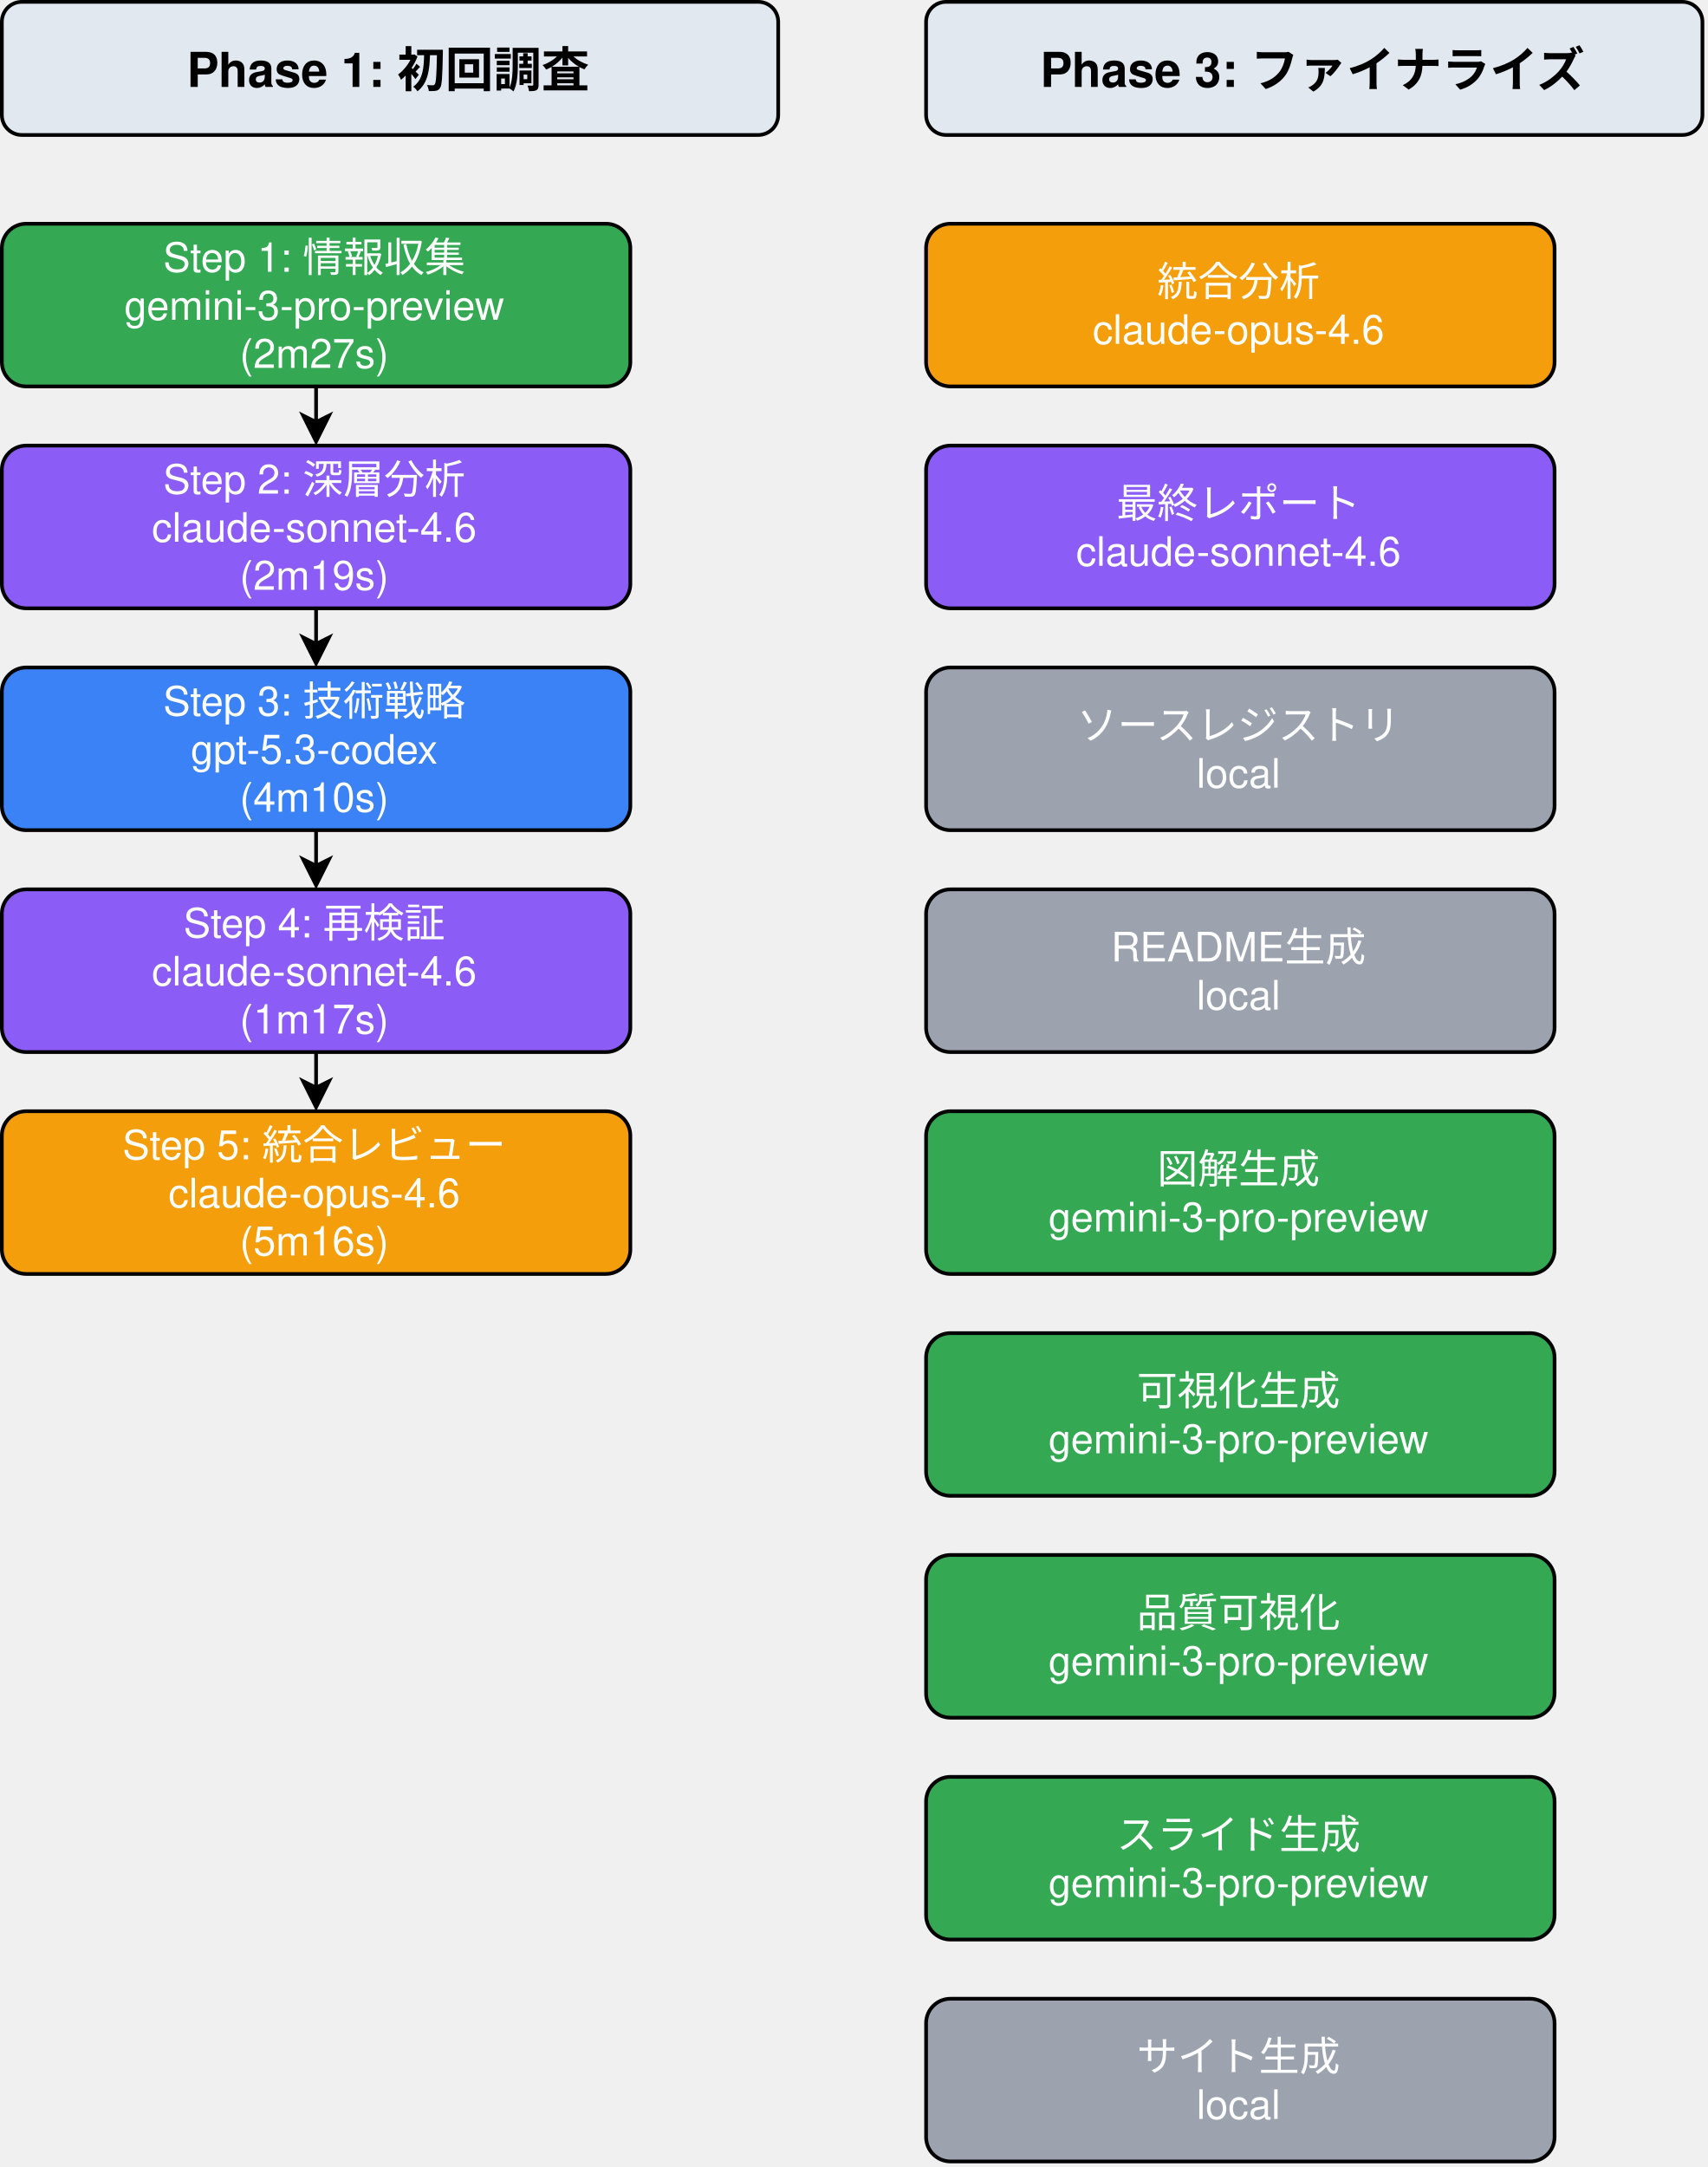
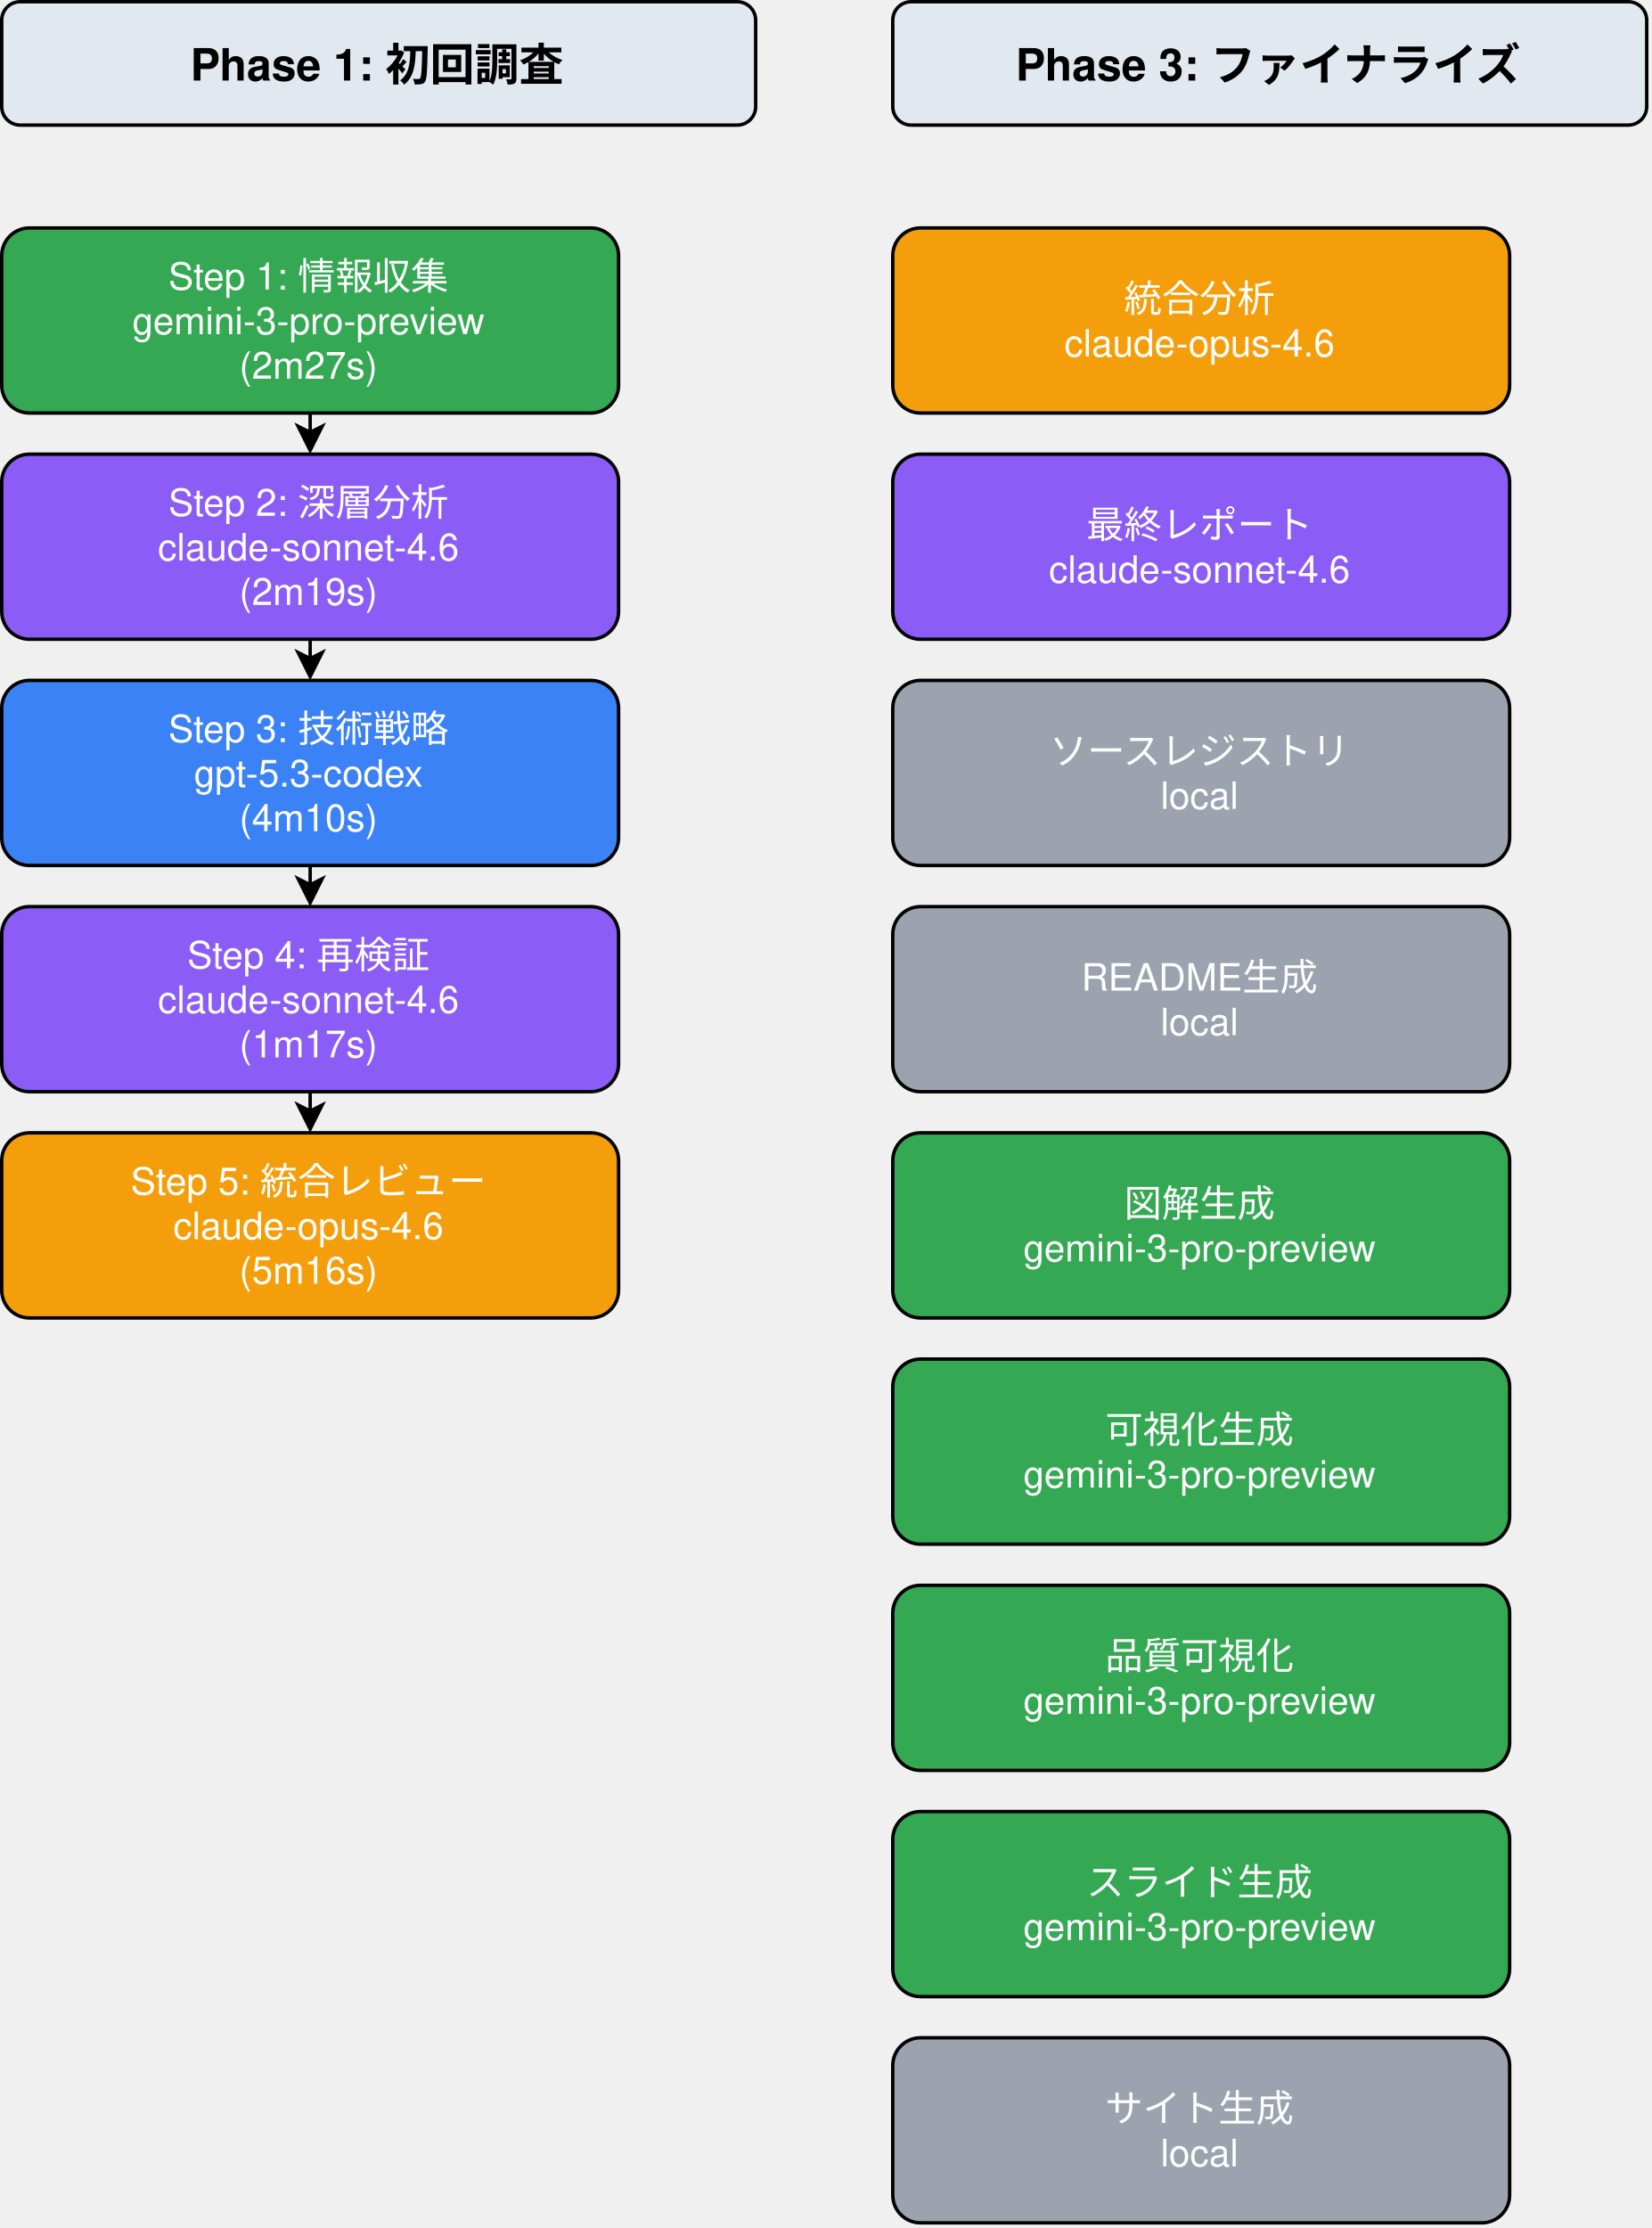
- <svg xmlns="http://www.w3.org/2000/svg" style="background: transparent; background-color: transparent; color-scheme: light dark;" version="1.1" width="462px" height="586px" viewBox="0 0 462 586">
+ <svg xmlns="http://www.w3.org/2000/svg" style="background: transparent; background-color: transparent; color-scheme: light dark;" version="1.1" width="482px" height="650px" viewBox="0 0 482 650">
  <defs />
  <g>
    <g data-cell-id="0">
      <g data-cell-id="1">
        <g data-cell-id="10">
          <g transform="translate(0.5,0.5)">
-             <rect x="0" y="0" width="210" height="36" rx="5.4" ry="5.4" fill="#e2e8f0" stroke="#000000" pointer-events="all" style="fill: light-dark(rgb(226, 232, 240), rgb(34, 39, 46)); stroke: light-dark(rgb(0, 0, 0), rgb(255, 255, 255));" />
+             <rect x="0" y="0" width="220" height="36" rx="5.4" ry="5.4" fill="#e2e8f0" stroke="#000000" pointer-events="all" style="fill: light-dark(rgb(226, 232, 240), rgb(34, 39, 46)); stroke: light-dark(rgb(0, 0, 0), rgb(255, 255, 255));" />
          </g>
          <g>
            <g fill="#000000" font-family="Helvetica" font-weight="bold" text-anchor="middle" font-size="13px" style="fill: light-dark(rgb(0, 0, 0), rgb(255, 255, 255));">
-               <text x="105" y="23.5">Phase 1: 初回調査</text>
+               <text x="110" y="23.5">Phase 1: 初回調査</text>
            </g>
          </g>
        </g>
        <g data-cell-id="11">
          <g transform="translate(0.5,0.5)">
-             <rect x="0" y="60" width="170" height="44" rx="6.6" ry="6.6" fill="#34a853" stroke="#000000" pointer-events="all" style="fill: light-dark(rgb(52, 168, 83), rgb(47, 146, 73)); stroke: light-dark(rgb(0, 0, 0), rgb(255, 255, 255));" />
-           </g>
-           <g>
-             <g fill="#ffffff" font-family="Helvetica" text-anchor="middle" font-size="11px" style="fill: light-dark(rgb(255, 255, 255), rgb(18, 18, 18));">
-               <text x="85" y="73.5">Step 1: 情報収集</text>
-               <text x="85" y="86.5">gemini-3-pro-preview</text>
-               <text x="85" y="99.5">(2m27s)</text>
+             <rect x="0" y="66" width="180" height="54" rx="8.1" ry="8.1" fill="#34a853" stroke="#000000" pointer-events="all" style="fill: light-dark(rgb(52, 168, 83), rgb(47, 146, 73)); stroke: light-dark(rgb(0, 0, 0), rgb(255, 255, 255));" />
+           </g>
+           <g>
+             <g fill="#ffffff" font-family="Helvetica" text-anchor="middle" font-size="11px" style="fill: light-dark(rgb(255, 255, 255), rgb(18, 18, 18));">
+               <text x="90" y="84.5">Step 1: 情報収集</text>
+               <text x="90" y="97.5">gemini-3-pro-preview</text>
+               <text x="90" y="110.5">(2m27s)</text>
            </g>
          </g>
        </g>
        <g data-cell-id="12">
          <g transform="translate(0.5,0.5)">
-             <rect x="0" y="120" width="170" height="44" rx="6.6" ry="6.6" fill="#8b5cf6" stroke="#000000" pointer-events="all" style="fill: light-dark(rgb(139, 92, 246), rgb(162, 122, 254)); stroke: light-dark(rgb(0, 0, 0), rgb(255, 255, 255));" />
-           </g>
-           <g>
-             <g fill="#ffffff" font-family="Helvetica" text-anchor="middle" font-size="11px" style="fill: light-dark(rgb(255, 255, 255), rgb(18, 18, 18));">
-               <text x="85" y="133.5">Step 2: 深層分析</text>
-               <text x="85" y="146.5">claude-sonnet-4.6</text>
-               <text x="85" y="159.5">(2m19s)</text>
+             <rect x="0" y="132" width="180" height="54" rx="8.1" ry="8.1" fill="#8b5cf6" stroke="#000000" pointer-events="all" style="fill: light-dark(rgb(139, 92, 246), rgb(162, 122, 254)); stroke: light-dark(rgb(0, 0, 0), rgb(255, 255, 255));" />
+           </g>
+           <g>
+             <g fill="#ffffff" font-family="Helvetica" text-anchor="middle" font-size="11px" style="fill: light-dark(rgb(255, 255, 255), rgb(18, 18, 18));">
+               <text x="90" y="150.5">Step 2: 深層分析</text>
+               <text x="90" y="163.5">claude-sonnet-4.6</text>
+               <text x="90" y="176.5">(2m19s)</text>
            </g>
          </g>
        </g>
        <g data-cell-id="13">
          <g transform="translate(0.5,0.5)">
-             <rect x="0" y="180" width="170" height="44" rx="6.6" ry="6.6" fill="#3b82f6" stroke="#000000" pointer-events="all" style="fill: light-dark(rgb(59, 130, 246), rgb(76, 137, 236)); stroke: light-dark(rgb(0, 0, 0), rgb(255, 255, 255));" />
-           </g>
-           <g>
-             <g fill="#ffffff" font-family="Helvetica" text-anchor="middle" font-size="11px" style="fill: light-dark(rgb(255, 255, 255), rgb(18, 18, 18));">
-               <text x="85" y="193.5">Step 3: 技術戦略</text>
-               <text x="85" y="206.5">gpt-5.3-codex</text>
-               <text x="85" y="219.5">(4m10s)</text>
+             <rect x="0" y="198" width="180" height="54" rx="8.1" ry="8.1" fill="#3b82f6" stroke="#000000" pointer-events="all" style="fill: light-dark(rgb(59, 130, 246), rgb(76, 137, 236)); stroke: light-dark(rgb(0, 0, 0), rgb(255, 255, 255));" />
+           </g>
+           <g>
+             <g fill="#ffffff" font-family="Helvetica" text-anchor="middle" font-size="11px" style="fill: light-dark(rgb(255, 255, 255), rgb(18, 18, 18));">
+               <text x="90" y="216.5">Step 3: 技術戦略</text>
+               <text x="90" y="229.5">gpt-5.3-codex</text>
+               <text x="90" y="242.5">(4m10s)</text>
            </g>
          </g>
        </g>
        <g data-cell-id="14">
          <g transform="translate(0.5,0.5)">
-             <rect x="0" y="240" width="170" height="44" rx="6.6" ry="6.6" fill="#8b5cf6" stroke="#000000" pointer-events="all" style="fill: light-dark(rgb(139, 92, 246), rgb(162, 122, 254)); stroke: light-dark(rgb(0, 0, 0), rgb(255, 255, 255));" />
-           </g>
-           <g>
-             <g fill="#ffffff" font-family="Helvetica" text-anchor="middle" font-size="11px" style="fill: light-dark(rgb(255, 255, 255), rgb(18, 18, 18));">
-               <text x="85" y="253.5">Step 4: 再検証</text>
-               <text x="85" y="266.5">claude-sonnet-4.6</text>
-               <text x="85" y="279.5">(1m17s)</text>
+             <rect x="0" y="264" width="180" height="54" rx="8.1" ry="8.1" fill="#8b5cf6" stroke="#000000" pointer-events="all" style="fill: light-dark(rgb(139, 92, 246), rgb(162, 122, 254)); stroke: light-dark(rgb(0, 0, 0), rgb(255, 255, 255));" />
+           </g>
+           <g>
+             <g fill="#ffffff" font-family="Helvetica" text-anchor="middle" font-size="11px" style="fill: light-dark(rgb(255, 255, 255), rgb(18, 18, 18));">
+               <text x="90" y="282.5">Step 4: 再検証</text>
+               <text x="90" y="295.5">claude-sonnet-4.6</text>
+               <text x="90" y="308.5">(1m17s)</text>
            </g>
          </g>
        </g>
        <g data-cell-id="15">
          <g transform="translate(0.5,0.5)">
-             <rect x="0" y="300" width="170" height="44" rx="6.6" ry="6.6" fill="#f59e0b" stroke="#000000" pointer-events="all" style="fill: light-dark(rgb(245, 158, 11), rgb(162, 87, 0)); stroke: light-dark(rgb(0, 0, 0), rgb(255, 255, 255));" />
-           </g>
-           <g>
-             <g fill="#ffffff" font-family="Helvetica" text-anchor="middle" font-size="11px" style="fill: light-dark(rgb(255, 255, 255), rgb(18, 18, 18));">
-               <text x="85" y="313.5">Step 5: 統合レビュー</text>
-               <text x="85" y="326.5">claude-opus-4.6</text>
-               <text x="85" y="339.5">(5m16s)</text>
+             <rect x="0" y="330" width="180" height="54" rx="8.1" ry="8.1" fill="#f59e0b" stroke="#000000" pointer-events="all" style="fill: light-dark(rgb(245, 158, 11), rgb(162, 87, 0)); stroke: light-dark(rgb(0, 0, 0), rgb(255, 255, 255));" />
+           </g>
+           <g>
+             <g fill="#ffffff" font-family="Helvetica" text-anchor="middle" font-size="11px" style="fill: light-dark(rgb(255, 255, 255), rgb(18, 18, 18));">
+               <text x="90" y="348.5">Step 5: 統合レビュー</text>
+               <text x="90" y="361.5">claude-opus-4.6</text>
+               <text x="90" y="374.5">(5m16s)</text>
            </g>
          </g>
        </g>
        <g data-cell-id="16">
          <g transform="translate(0.5,0.5)">
-             <rect x="250" y="0" width="210" height="36" rx="5.4" ry="5.4" fill="#e2e8f0" stroke="#000000" pointer-events="all" style="fill: light-dark(rgb(226, 232, 240), rgb(34, 39, 46)); stroke: light-dark(rgb(0, 0, 0), rgb(255, 255, 255));" />
+             <rect x="260" y="0" width="220" height="36" rx="5.4" ry="5.4" fill="#e2e8f0" stroke="#000000" pointer-events="all" style="fill: light-dark(rgb(226, 232, 240), rgb(34, 39, 46)); stroke: light-dark(rgb(0, 0, 0), rgb(255, 255, 255));" />
          </g>
          <g>
            <g fill="#000000" font-family="Helvetica" font-weight="bold" text-anchor="middle" font-size="13px" style="fill: light-dark(rgb(0, 0, 0), rgb(255, 255, 255));">
-               <text x="355" y="23.5">Phase 3: ファイナライズ</text>
+               <text x="370" y="23.5">Phase 3: ファイナライズ</text>
            </g>
          </g>
        </g>
        <g data-cell-id="17">
          <g transform="translate(0.5,0.5)">
-             <rect x="250" y="60" width="170" height="44" rx="6.6" ry="6.6" fill="#f59e0b" stroke="#000000" pointer-events="all" style="fill: light-dark(rgb(245, 158, 11), rgb(162, 87, 0)); stroke: light-dark(rgb(0, 0, 0), rgb(255, 255, 255));" />
-           </g>
-           <g>
-             <g fill="#ffffff" font-family="Helvetica" text-anchor="middle" font-size="11px" style="fill: light-dark(rgb(255, 255, 255), rgb(18, 18, 18));">
-               <text x="335" y="80">統合分析</text>
-               <text x="335" y="93">claude-opus-4.6</text>
+             <rect x="260" y="66" width="180" height="54" rx="8.1" ry="8.1" fill="#f59e0b" stroke="#000000" pointer-events="all" style="fill: light-dark(rgb(245, 158, 11), rgb(162, 87, 0)); stroke: light-dark(rgb(0, 0, 0), rgb(255, 255, 255));" />
+           </g>
+           <g>
+             <g fill="#ffffff" font-family="Helvetica" text-anchor="middle" font-size="11px" style="fill: light-dark(rgb(255, 255, 255), rgb(18, 18, 18));">
+               <text x="350" y="91">統合分析</text>
+               <text x="350" y="104">claude-opus-4.6</text>
            </g>
          </g>
        </g>
        <g data-cell-id="18">
          <g transform="translate(0.5,0.5)">
-             <rect x="250" y="120" width="170" height="44" rx="6.6" ry="6.6" fill="#8b5cf6" stroke="#000000" pointer-events="all" style="fill: light-dark(rgb(139, 92, 246), rgb(162, 122, 254)); stroke: light-dark(rgb(0, 0, 0), rgb(255, 255, 255));" />
-           </g>
-           <g>
-             <g fill="#ffffff" font-family="Helvetica" text-anchor="middle" font-size="11px" style="fill: light-dark(rgb(255, 255, 255), rgb(18, 18, 18));">
-               <text x="335" y="140">最終レポート</text>
-               <text x="335" y="153">claude-sonnet-4.6</text>
+             <rect x="260" y="132" width="180" height="54" rx="8.1" ry="8.1" fill="#8b5cf6" stroke="#000000" pointer-events="all" style="fill: light-dark(rgb(139, 92, 246), rgb(162, 122, 254)); stroke: light-dark(rgb(0, 0, 0), rgb(255, 255, 255));" />
+           </g>
+           <g>
+             <g fill="#ffffff" font-family="Helvetica" text-anchor="middle" font-size="11px" style="fill: light-dark(rgb(255, 255, 255), rgb(18, 18, 18));">
+               <text x="350" y="157">最終レポート</text>
+               <text x="350" y="170">claude-sonnet-4.6</text>
            </g>
          </g>
        </g>
        <g data-cell-id="19">
          <g transform="translate(0.5,0.5)">
-             <rect x="250" y="180" width="170" height="44" rx="6.6" ry="6.6" fill="#9ca3af" stroke="#000000" pointer-events="all" style="fill: light-dark(rgb(156, 163, 175), rgb(92, 98, 108)); stroke: light-dark(rgb(0, 0, 0), rgb(255, 255, 255));" />
-           </g>
-           <g>
-             <g fill="#ffffff" font-family="Helvetica" text-anchor="middle" font-size="11px" style="fill: light-dark(rgb(255, 255, 255), rgb(18, 18, 18));">
-               <text x="335" y="200">ソースレジストリ</text>
-               <text x="335" y="213">local</text>
+             <rect x="260" y="198" width="180" height="54" rx="8.1" ry="8.1" fill="#9ca3af" stroke="#000000" pointer-events="all" style="fill: light-dark(rgb(156, 163, 175), rgb(92, 98, 108)); stroke: light-dark(rgb(0, 0, 0), rgb(255, 255, 255));" />
+           </g>
+           <g>
+             <g fill="#ffffff" font-family="Helvetica" text-anchor="middle" font-size="11px" style="fill: light-dark(rgb(255, 255, 255), rgb(18, 18, 18));">
+               <text x="350" y="223">ソースレジストリ</text>
+               <text x="350" y="236">local</text>
            </g>
          </g>
        </g>
        <g data-cell-id="20">
          <g transform="translate(0.5,0.5)">
-             <rect x="250" y="240" width="170" height="44" rx="6.6" ry="6.6" fill="#9ca3af" stroke="#000000" pointer-events="all" style="fill: light-dark(rgb(156, 163, 175), rgb(92, 98, 108)); stroke: light-dark(rgb(0, 0, 0), rgb(255, 255, 255));" />
-           </g>
-           <g>
-             <g fill="#ffffff" font-family="Helvetica" text-anchor="middle" font-size="11px" style="fill: light-dark(rgb(255, 255, 255), rgb(18, 18, 18));">
-               <text x="335" y="260">README生成</text>
-               <text x="335" y="273">local</text>
+             <rect x="260" y="264" width="180" height="54" rx="8.1" ry="8.1" fill="#9ca3af" stroke="#000000" pointer-events="all" style="fill: light-dark(rgb(156, 163, 175), rgb(92, 98, 108)); stroke: light-dark(rgb(0, 0, 0), rgb(255, 255, 255));" />
+           </g>
+           <g>
+             <g fill="#ffffff" font-family="Helvetica" text-anchor="middle" font-size="11px" style="fill: light-dark(rgb(255, 255, 255), rgb(18, 18, 18));">
+               <text x="350" y="289">README生成</text>
+               <text x="350" y="302">local</text>
            </g>
          </g>
        </g>
        <g data-cell-id="21">
          <g transform="translate(0.5,0.5)">
-             <rect x="250" y="300" width="170" height="44" rx="6.6" ry="6.6" fill="#34a853" stroke="#000000" pointer-events="all" style="fill: light-dark(rgb(52, 168, 83), rgb(47, 146, 73)); stroke: light-dark(rgb(0, 0, 0), rgb(255, 255, 255));" />
-           </g>
-           <g>
-             <g fill="#ffffff" font-family="Helvetica" text-anchor="middle" font-size="11px" style="fill: light-dark(rgb(255, 255, 255), rgb(18, 18, 18));">
-               <text x="335" y="320">図解生成</text>
-               <text x="335" y="333">gemini-3-pro-preview</text>
+             <rect x="260" y="330" width="180" height="54" rx="8.1" ry="8.1" fill="#34a853" stroke="#000000" pointer-events="all" style="fill: light-dark(rgb(52, 168, 83), rgb(47, 146, 73)); stroke: light-dark(rgb(0, 0, 0), rgb(255, 255, 255));" />
+           </g>
+           <g>
+             <g fill="#ffffff" font-family="Helvetica" text-anchor="middle" font-size="11px" style="fill: light-dark(rgb(255, 255, 255), rgb(18, 18, 18));">
+               <text x="350" y="355">図解生成</text>
+               <text x="350" y="368">gemini-3-pro-preview</text>
            </g>
          </g>
        </g>
        <g data-cell-id="22">
          <g transform="translate(0.5,0.5)">
-             <rect x="250" y="360" width="170" height="44" rx="6.6" ry="6.6" fill="#34a853" stroke="#000000" pointer-events="all" style="fill: light-dark(rgb(52, 168, 83), rgb(47, 146, 73)); stroke: light-dark(rgb(0, 0, 0), rgb(255, 255, 255));" />
-           </g>
-           <g>
-             <g fill="#ffffff" font-family="Helvetica" text-anchor="middle" font-size="11px" style="fill: light-dark(rgb(255, 255, 255), rgb(18, 18, 18));">
-               <text x="335" y="380">可視化生成</text>
-               <text x="335" y="393">gemini-3-pro-preview</text>
+             <rect x="260" y="396" width="180" height="54" rx="8.1" ry="8.1" fill="#34a853" stroke="#000000" pointer-events="all" style="fill: light-dark(rgb(52, 168, 83), rgb(47, 146, 73)); stroke: light-dark(rgb(0, 0, 0), rgb(255, 255, 255));" />
+           </g>
+           <g>
+             <g fill="#ffffff" font-family="Helvetica" text-anchor="middle" font-size="11px" style="fill: light-dark(rgb(255, 255, 255), rgb(18, 18, 18));">
+               <text x="350" y="421">可視化生成</text>
+               <text x="350" y="434">gemini-3-pro-preview</text>
            </g>
          </g>
        </g>
        <g data-cell-id="23">
          <g transform="translate(0.5,0.5)">
-             <rect x="250" y="420" width="170" height="44" rx="6.6" ry="6.6" fill="#34a853" stroke="#000000" pointer-events="all" style="fill: light-dark(rgb(52, 168, 83), rgb(47, 146, 73)); stroke: light-dark(rgb(0, 0, 0), rgb(255, 255, 255));" />
-           </g>
-           <g>
-             <g fill="#ffffff" font-family="Helvetica" text-anchor="middle" font-size="11px" style="fill: light-dark(rgb(255, 255, 255), rgb(18, 18, 18));">
-               <text x="335" y="440">品質可視化</text>
-               <text x="335" y="453">gemini-3-pro-preview</text>
+             <rect x="260" y="462" width="180" height="54" rx="8.1" ry="8.1" fill="#34a853" stroke="#000000" pointer-events="all" style="fill: light-dark(rgb(52, 168, 83), rgb(47, 146, 73)); stroke: light-dark(rgb(0, 0, 0), rgb(255, 255, 255));" />
+           </g>
+           <g>
+             <g fill="#ffffff" font-family="Helvetica" text-anchor="middle" font-size="11px" style="fill: light-dark(rgb(255, 255, 255), rgb(18, 18, 18));">
+               <text x="350" y="487">品質可視化</text>
+               <text x="350" y="500">gemini-3-pro-preview</text>
            </g>
          </g>
        </g>
        <g data-cell-id="24">
          <g transform="translate(0.5,0.5)">
-             <rect x="250" y="480" width="170" height="44" rx="6.6" ry="6.6" fill="#34a853" stroke="#000000" pointer-events="all" style="fill: light-dark(rgb(52, 168, 83), rgb(47, 146, 73)); stroke: light-dark(rgb(0, 0, 0), rgb(255, 255, 255));" />
-           </g>
-           <g>
-             <g fill="#ffffff" font-family="Helvetica" text-anchor="middle" font-size="11px" style="fill: light-dark(rgb(255, 255, 255), rgb(18, 18, 18));">
-               <text x="335" y="500">スライド生成</text>
-               <text x="335" y="513">gemini-3-pro-preview</text>
+             <rect x="260" y="528" width="180" height="54" rx="8.1" ry="8.1" fill="#34a853" stroke="#000000" pointer-events="all" style="fill: light-dark(rgb(52, 168, 83), rgb(47, 146, 73)); stroke: light-dark(rgb(0, 0, 0), rgb(255, 255, 255));" />
+           </g>
+           <g>
+             <g fill="#ffffff" font-family="Helvetica" text-anchor="middle" font-size="11px" style="fill: light-dark(rgb(255, 255, 255), rgb(18, 18, 18));">
+               <text x="350" y="553">スライド生成</text>
+               <text x="350" y="566">gemini-3-pro-preview</text>
            </g>
          </g>
        </g>
        <g data-cell-id="25">
          <g transform="translate(0.5,0.5)">
-             <rect x="250" y="540" width="170" height="44" rx="6.6" ry="6.6" fill="#9ca3af" stroke="#000000" pointer-events="all" style="fill: light-dark(rgb(156, 163, 175), rgb(92, 98, 108)); stroke: light-dark(rgb(0, 0, 0), rgb(255, 255, 255));" />
-           </g>
-           <g>
-             <g fill="#ffffff" font-family="Helvetica" text-anchor="middle" font-size="11px" style="fill: light-dark(rgb(255, 255, 255), rgb(18, 18, 18));">
-               <text x="335" y="560">サイト生成</text>
-               <text x="335" y="573">local</text>
+             <rect x="260" y="594" width="180" height="54" rx="8.1" ry="8.1" fill="#9ca3af" stroke="#000000" pointer-events="all" style="fill: light-dark(rgb(156, 163, 175), rgb(92, 98, 108)); stroke: light-dark(rgb(0, 0, 0), rgb(255, 255, 255));" />
+           </g>
+           <g>
+             <g fill="#ffffff" font-family="Helvetica" text-anchor="middle" font-size="11px" style="fill: light-dark(rgb(255, 255, 255), rgb(18, 18, 18));">
+               <text x="350" y="619">サイト生成</text>
+               <text x="350" y="632">local</text>
            </g>
          </g>
        </g>
        <g data-cell-id="1012">
          <g transform="translate(0.5,0.5)">
-             <path d="M 85 104 L 85 109 Q 85 114 85 112 L 85 111 Q 85 110 85 111.82 L 85 113.63" fill="none" stroke="#000000" stroke-miterlimit="10" pointer-events="stroke" style="stroke: light-dark(rgb(0, 0, 0), rgb(255, 255, 255));" />
-             <path d="M 85 118.88 L 81.5 111.88 L 85 113.63 L 88.5 111.88 Z" fill="#000000" stroke="#000000" stroke-miterlimit="10" pointer-events="all" style="fill: light-dark(rgb(0, 0, 0), rgb(255, 255, 255)); stroke: light-dark(rgb(0, 0, 0), rgb(255, 255, 255));" />
+             <path d="M 90 120 L 90 125 Q 90 130 90 126 L 90 124 Q 90 122 90 123.82 L 90 125.63" fill="none" stroke="#000000" stroke-miterlimit="10" pointer-events="stroke" style="stroke: light-dark(rgb(0, 0, 0), rgb(255, 255, 255));" />
+             <path d="M 90 130.88 L 86.5 123.88 L 90 125.63 L 93.5 123.88 Z" fill="#000000" stroke="#000000" stroke-miterlimit="10" pointer-events="all" style="fill: light-dark(rgb(0, 0, 0), rgb(255, 255, 255)); stroke: light-dark(rgb(0, 0, 0), rgb(255, 255, 255));" />
          </g>
        </g>
        <g data-cell-id="1013">
          <g transform="translate(0.5,0.5)">
-             <path d="M 85 164 L 85 169 Q 85 174 85 172 L 85 171 Q 85 170 85 171.82 L 85 173.63" fill="none" stroke="#000000" stroke-miterlimit="10" pointer-events="stroke" style="stroke: light-dark(rgb(0, 0, 0), rgb(255, 255, 255));" />
-             <path d="M 85 178.88 L 81.5 171.88 L 85 173.63 L 88.5 171.88 Z" fill="#000000" stroke="#000000" stroke-miterlimit="10" pointer-events="all" style="fill: light-dark(rgb(0, 0, 0), rgb(255, 255, 255)); stroke: light-dark(rgb(0, 0, 0), rgb(255, 255, 255));" />
+             <path d="M 90 186 L 90 191 Q 90 196 90 192 L 90 190 Q 90 188 90 189.82 L 90 191.63" fill="none" stroke="#000000" stroke-miterlimit="10" pointer-events="stroke" style="stroke: light-dark(rgb(0, 0, 0), rgb(255, 255, 255));" />
+             <path d="M 90 196.88 L 86.5 189.88 L 90 191.63 L 93.5 189.88 Z" fill="#000000" stroke="#000000" stroke-miterlimit="10" pointer-events="all" style="fill: light-dark(rgb(0, 0, 0), rgb(255, 255, 255)); stroke: light-dark(rgb(0, 0, 0), rgb(255, 255, 255));" />
          </g>
        </g>
        <g data-cell-id="1014">
          <g transform="translate(0.5,0.5)">
-             <path d="M 85 224 L 85 229 Q 85 234 85 232 L 85 231 Q 85 230 85 231.82 L 85 233.63" fill="none" stroke="#000000" stroke-miterlimit="10" pointer-events="stroke" style="stroke: light-dark(rgb(0, 0, 0), rgb(255, 255, 255));" />
-             <path d="M 85 238.88 L 81.5 231.88 L 85 233.63 L 88.5 231.88 Z" fill="#000000" stroke="#000000" stroke-miterlimit="10" pointer-events="all" style="fill: light-dark(rgb(0, 0, 0), rgb(255, 255, 255)); stroke: light-dark(rgb(0, 0, 0), rgb(255, 255, 255));" />
+             <path d="M 90 252 L 90 257 Q 90 262 90 258 L 90 256 Q 90 254 90 255.82 L 90 257.63" fill="none" stroke="#000000" stroke-miterlimit="10" pointer-events="stroke" style="stroke: light-dark(rgb(0, 0, 0), rgb(255, 255, 255));" />
+             <path d="M 90 262.88 L 86.5 255.88 L 90 257.63 L 93.5 255.88 Z" fill="#000000" stroke="#000000" stroke-miterlimit="10" pointer-events="all" style="fill: light-dark(rgb(0, 0, 0), rgb(255, 255, 255)); stroke: light-dark(rgb(0, 0, 0), rgb(255, 255, 255));" />
          </g>
        </g>
        <g data-cell-id="1015">
          <g transform="translate(0.5,0.5)">
-             <path d="M 85 284 L 85 289 Q 85 294 85 292 L 85 291 Q 85 290 85 291.82 L 85 293.63" fill="none" stroke="#000000" stroke-miterlimit="10" pointer-events="stroke" style="stroke: light-dark(rgb(0, 0, 0), rgb(255, 255, 255));" />
-             <path d="M 85 298.88 L 81.5 291.88 L 85 293.63 L 88.5 291.88 Z" fill="#000000" stroke="#000000" stroke-miterlimit="10" pointer-events="all" style="fill: light-dark(rgb(0, 0, 0), rgb(255, 255, 255)); stroke: light-dark(rgb(0, 0, 0), rgb(255, 255, 255));" />
+             <path d="M 90 318 L 90 323 Q 90 328 90 324 L 90 322 Q 90 320 90 321.82 L 90 323.63" fill="none" stroke="#000000" stroke-miterlimit="10" pointer-events="stroke" style="stroke: light-dark(rgb(0, 0, 0), rgb(255, 255, 255));" />
+             <path d="M 90 328.88 L 86.5 321.88 L 90 323.63 L 93.5 321.88 Z" fill="#000000" stroke="#000000" stroke-miterlimit="10" pointer-events="all" style="fill: light-dark(rgb(0, 0, 0), rgb(255, 255, 255)); stroke: light-dark(rgb(0, 0, 0), rgb(255, 255, 255));" />
          </g>
        </g>
      </g>
    </g>
  </g>
</svg>
